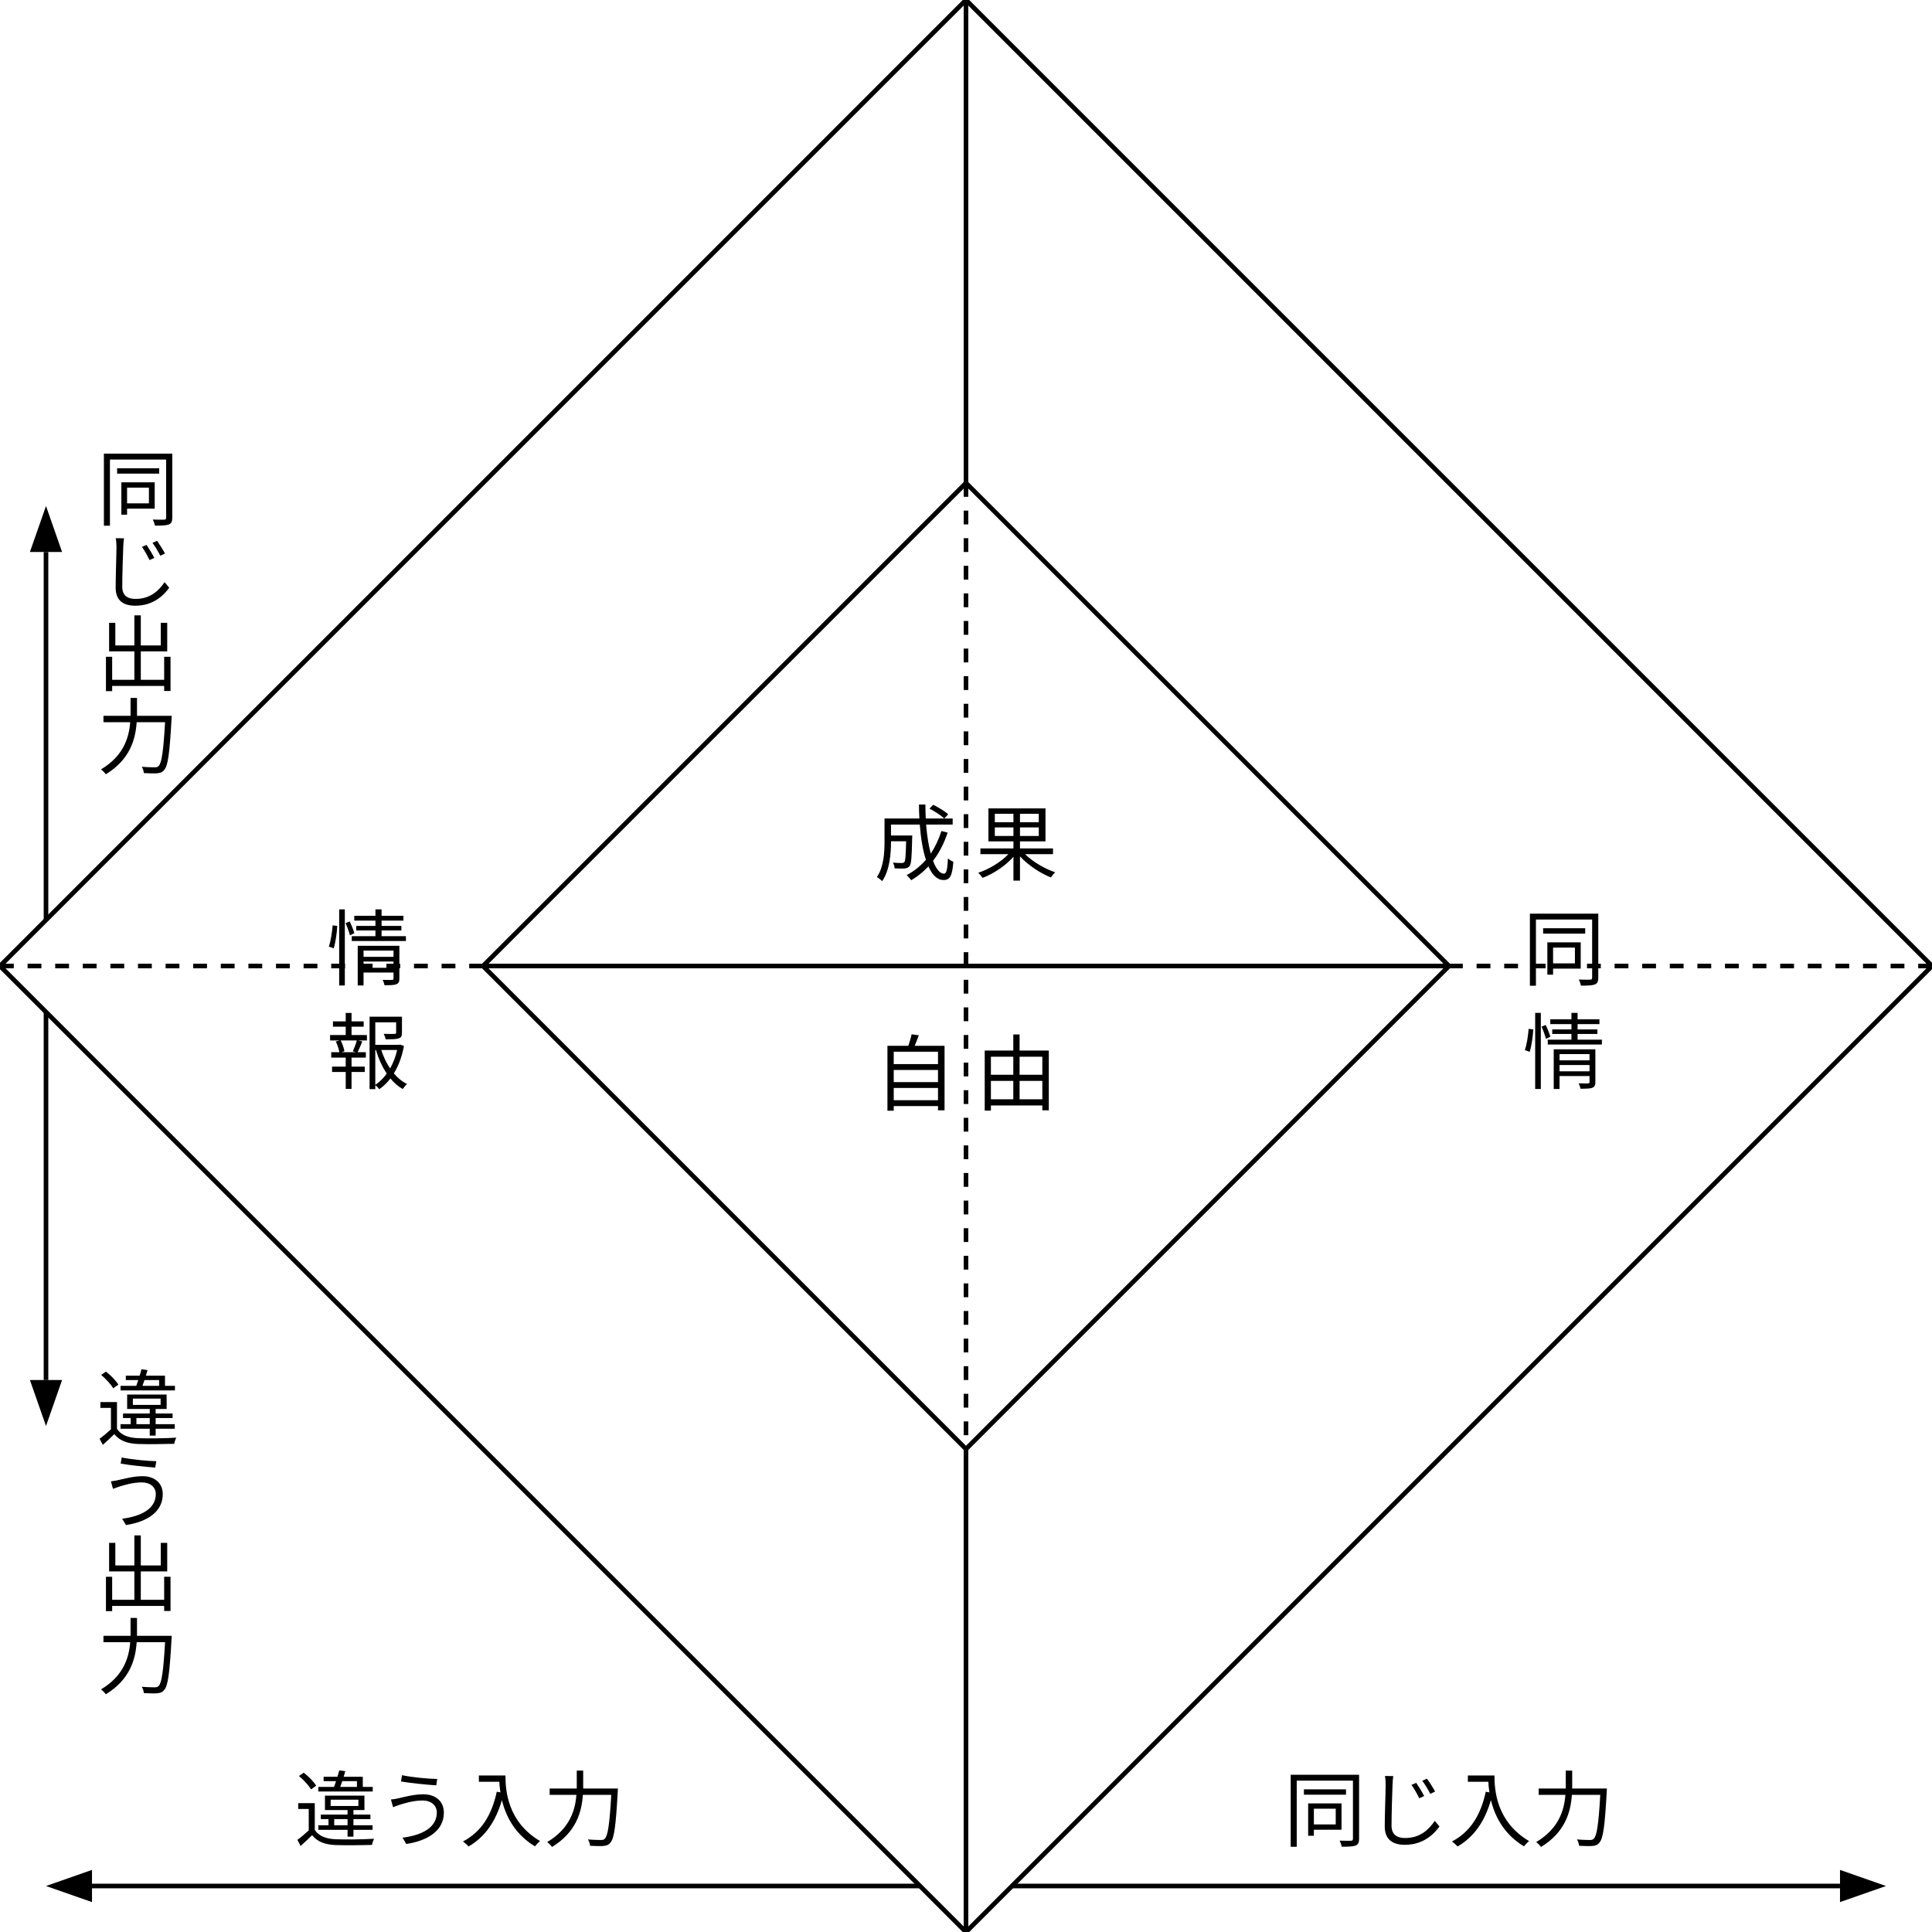
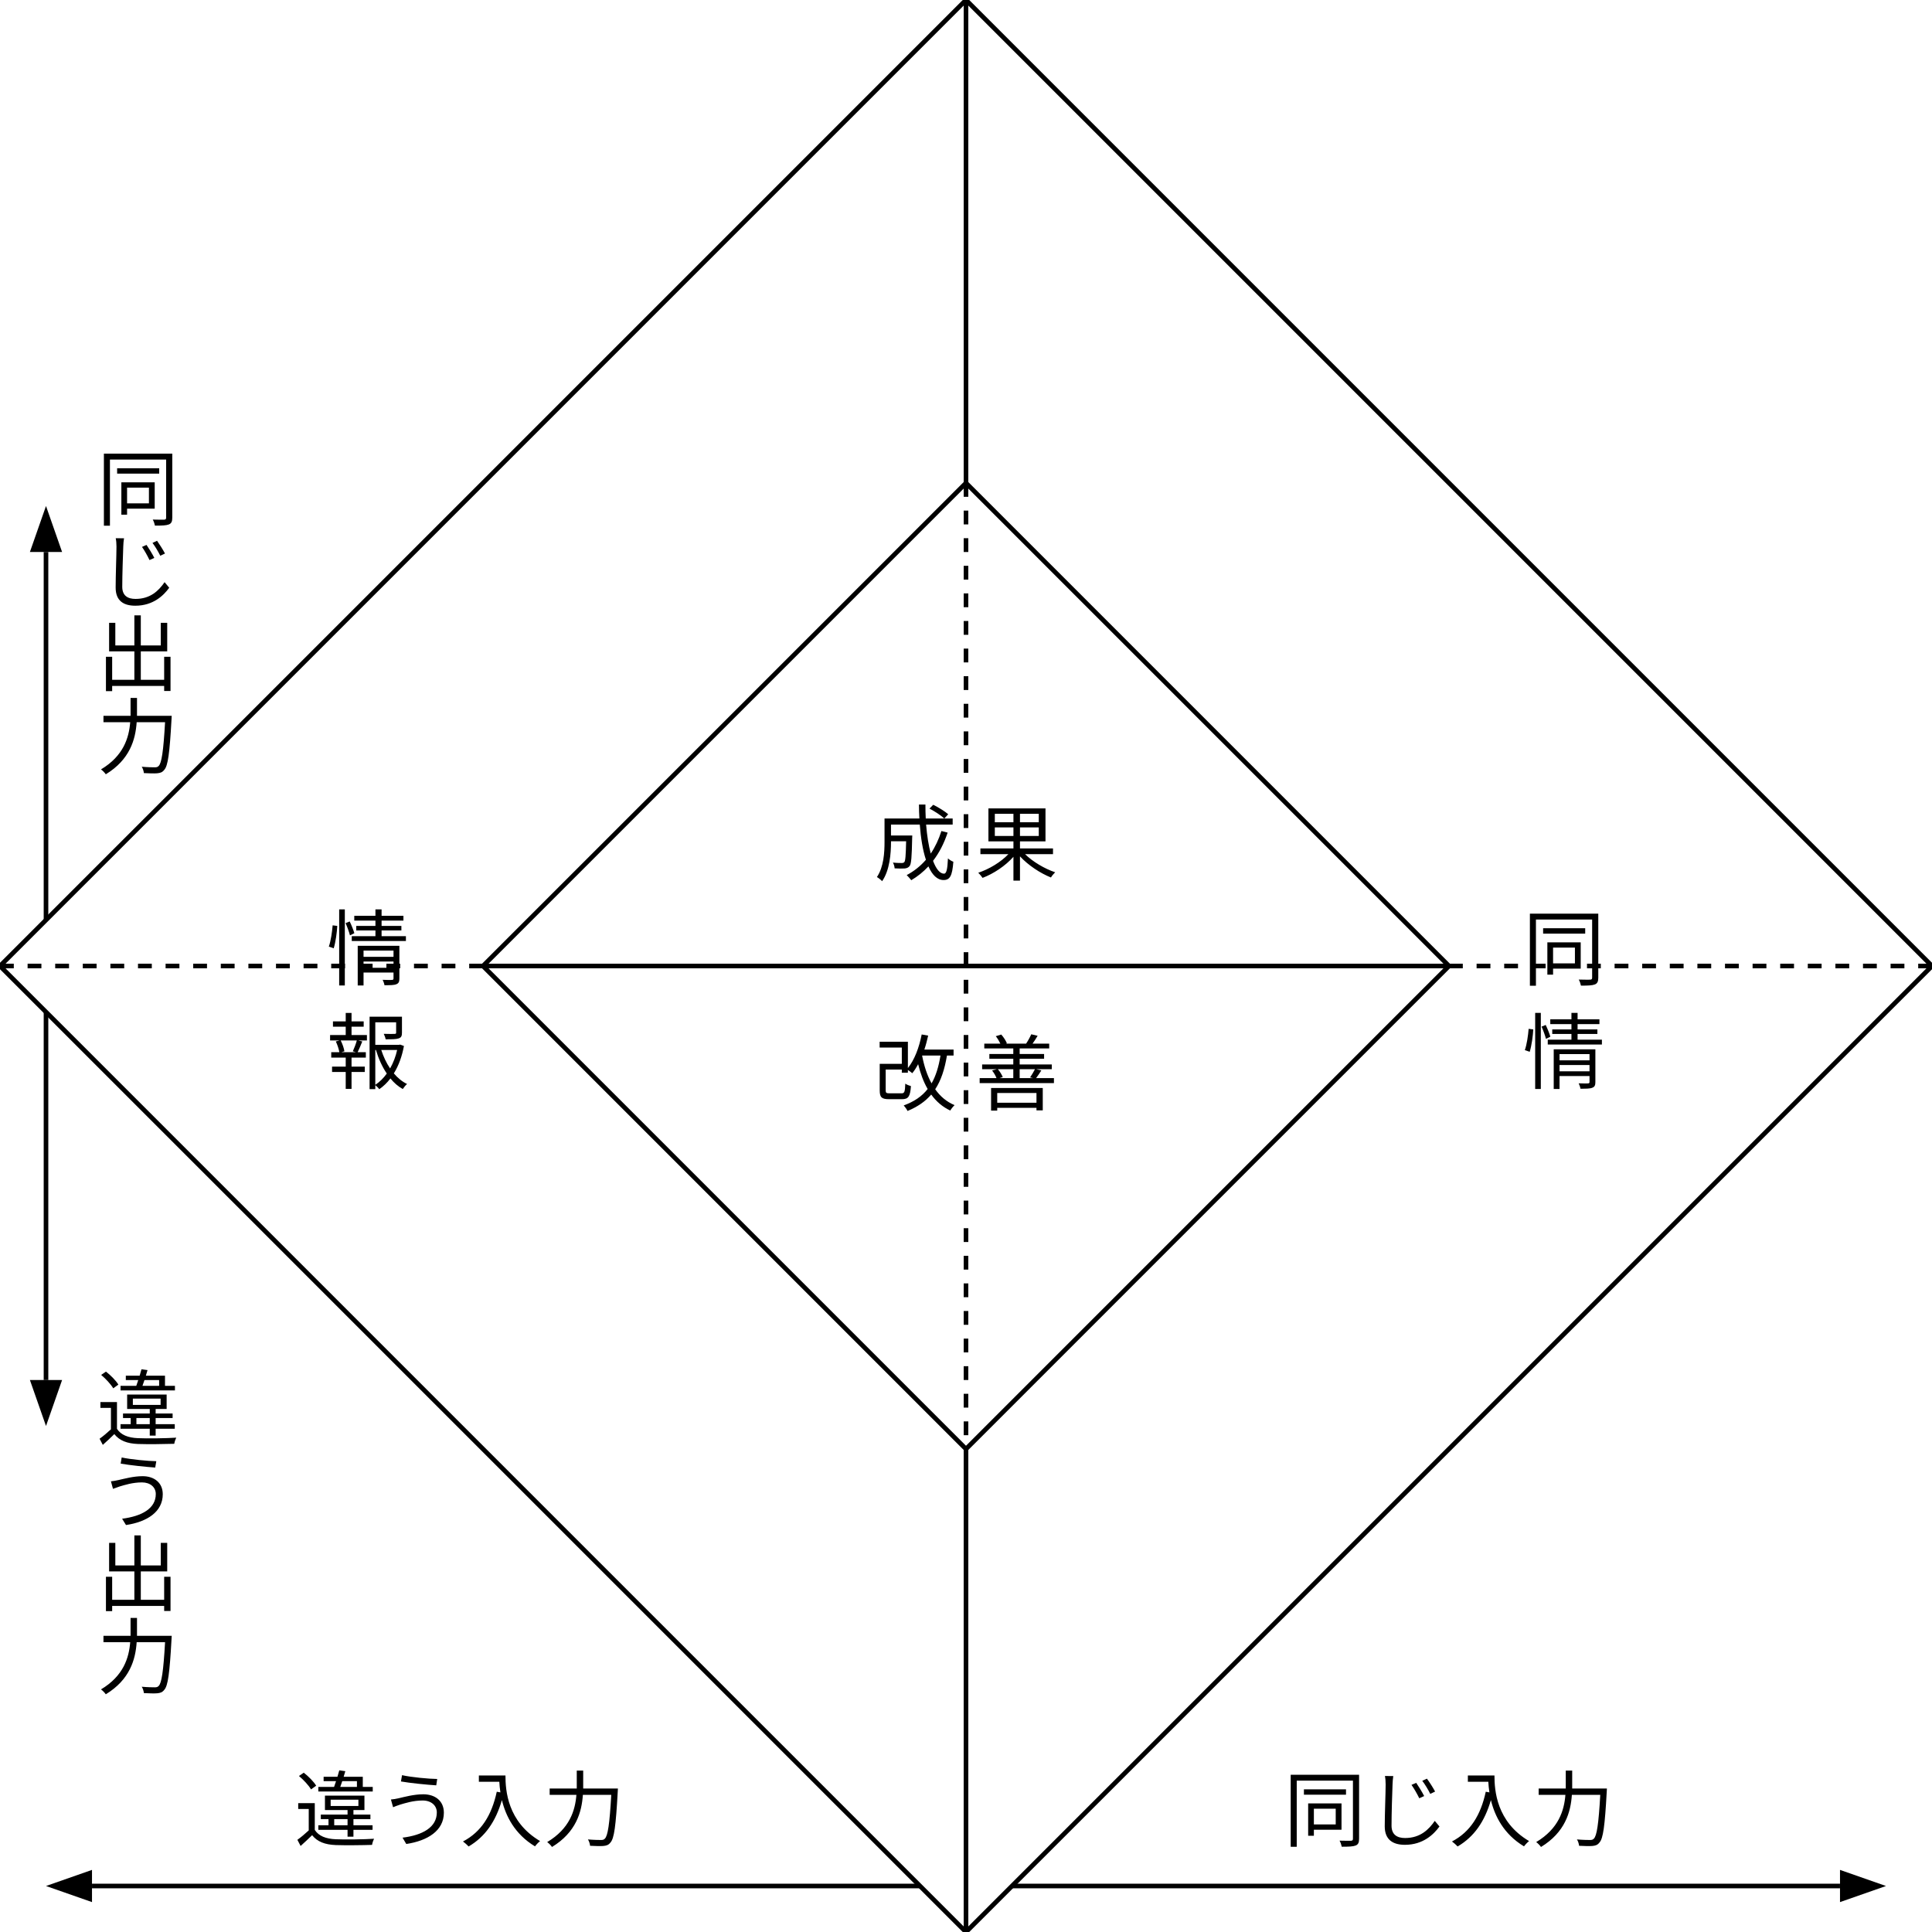
<svg xmlns="http://www.w3.org/2000/svg" viewBox="0 0 840 840" width="840" height="840">
  <polygon points="420,0 0,420 420,840 840,420" fill="none" stroke="#000" stroke-width="2" />
  <polygon points="420,210 210,420 420,630 630,420" fill="none" stroke="#000" stroke-width="2" />
  <line x1="420" y1="0" x2="420" y2="210" fill="none" stroke="#000" stroke-width="2" />
  <line x1="420" y1="630" x2="420" y2="840" fill="none" stroke="#000" stroke-width="2" />
  <line x1="420" y1="630" x2="420" y2="840" fill="none" stroke="#000" stroke-width="2" />
  <line x1="420" y1="210" x2="420" y2="630" stroke="#000" stroke-width="2" stroke-dasharray="6" />
  <line x1="0" y1="420" x2="210" y2="420" stroke="#000" stroke-width="2" stroke-dasharray="6" />
  <line x1="210" y1="420" x2="630" y2="420" stroke="#000" stroke-width="2" />
  <line x1="630" y1="420" x2="840" y2="420" stroke="#000" stroke-width="2" stroke-dasharray="6" />
  <text x="680" y="420" font-size="36" text-anchor="middle" writing-mode="tb">
        同 情
    </text>
  <text x="160" y="420" font-size="36" text-anchor="middle" writing-mode="tb">
        情 報
    </text>
  <text x="420" y="380" font-size="36" text-anchor="middle">
        成 果
    </text>
  <text x="420" y="480" font-size="36" text-anchor="middle">
-         自 由
+         改 善 
    </text>
  <defs>
    <marker id="arrowhead" markerWidth="10" markerHeight="7" refX="0" refY="3.5" orient="auto">
      <polygon points="0 0, 10 3.5, 0 7" />
    </marker>
  </defs>
  <line x1="20" y1="400" x2="20" y2="240" stroke="black" stroke-width="2" marker-end="url(#arrowhead)" />
  <text x="60" y="220" font-size="36" text-anchor="middle" writing-mode="tb">
        同じ出力
    </text>
  <line x1="20" y1="440" x2="20" y2="600" stroke="black" stroke-width="2" marker-end="url(#arrowhead)" />
  <text x="60" y="620" font-size="36" text-anchor="middle" writing-mode="tb">
        違う出力
    </text>
  <line x1="400" y1="820" x2="40" y2="820" stroke="black" stroke-width="2" marker-end="url(#arrowhead)" />
  <text x="630" y="800" font-size="36" text-anchor="middle">
        同じ入力
    </text>
  <line x1="440" y1="820" x2="800" y2="820" stroke="black" stroke-width="2" marker-end="url(#arrowhead)" />
  <text x="200" y="800" font-size="36" text-anchor="middle">
        違う入力
    </text>
</svg>
